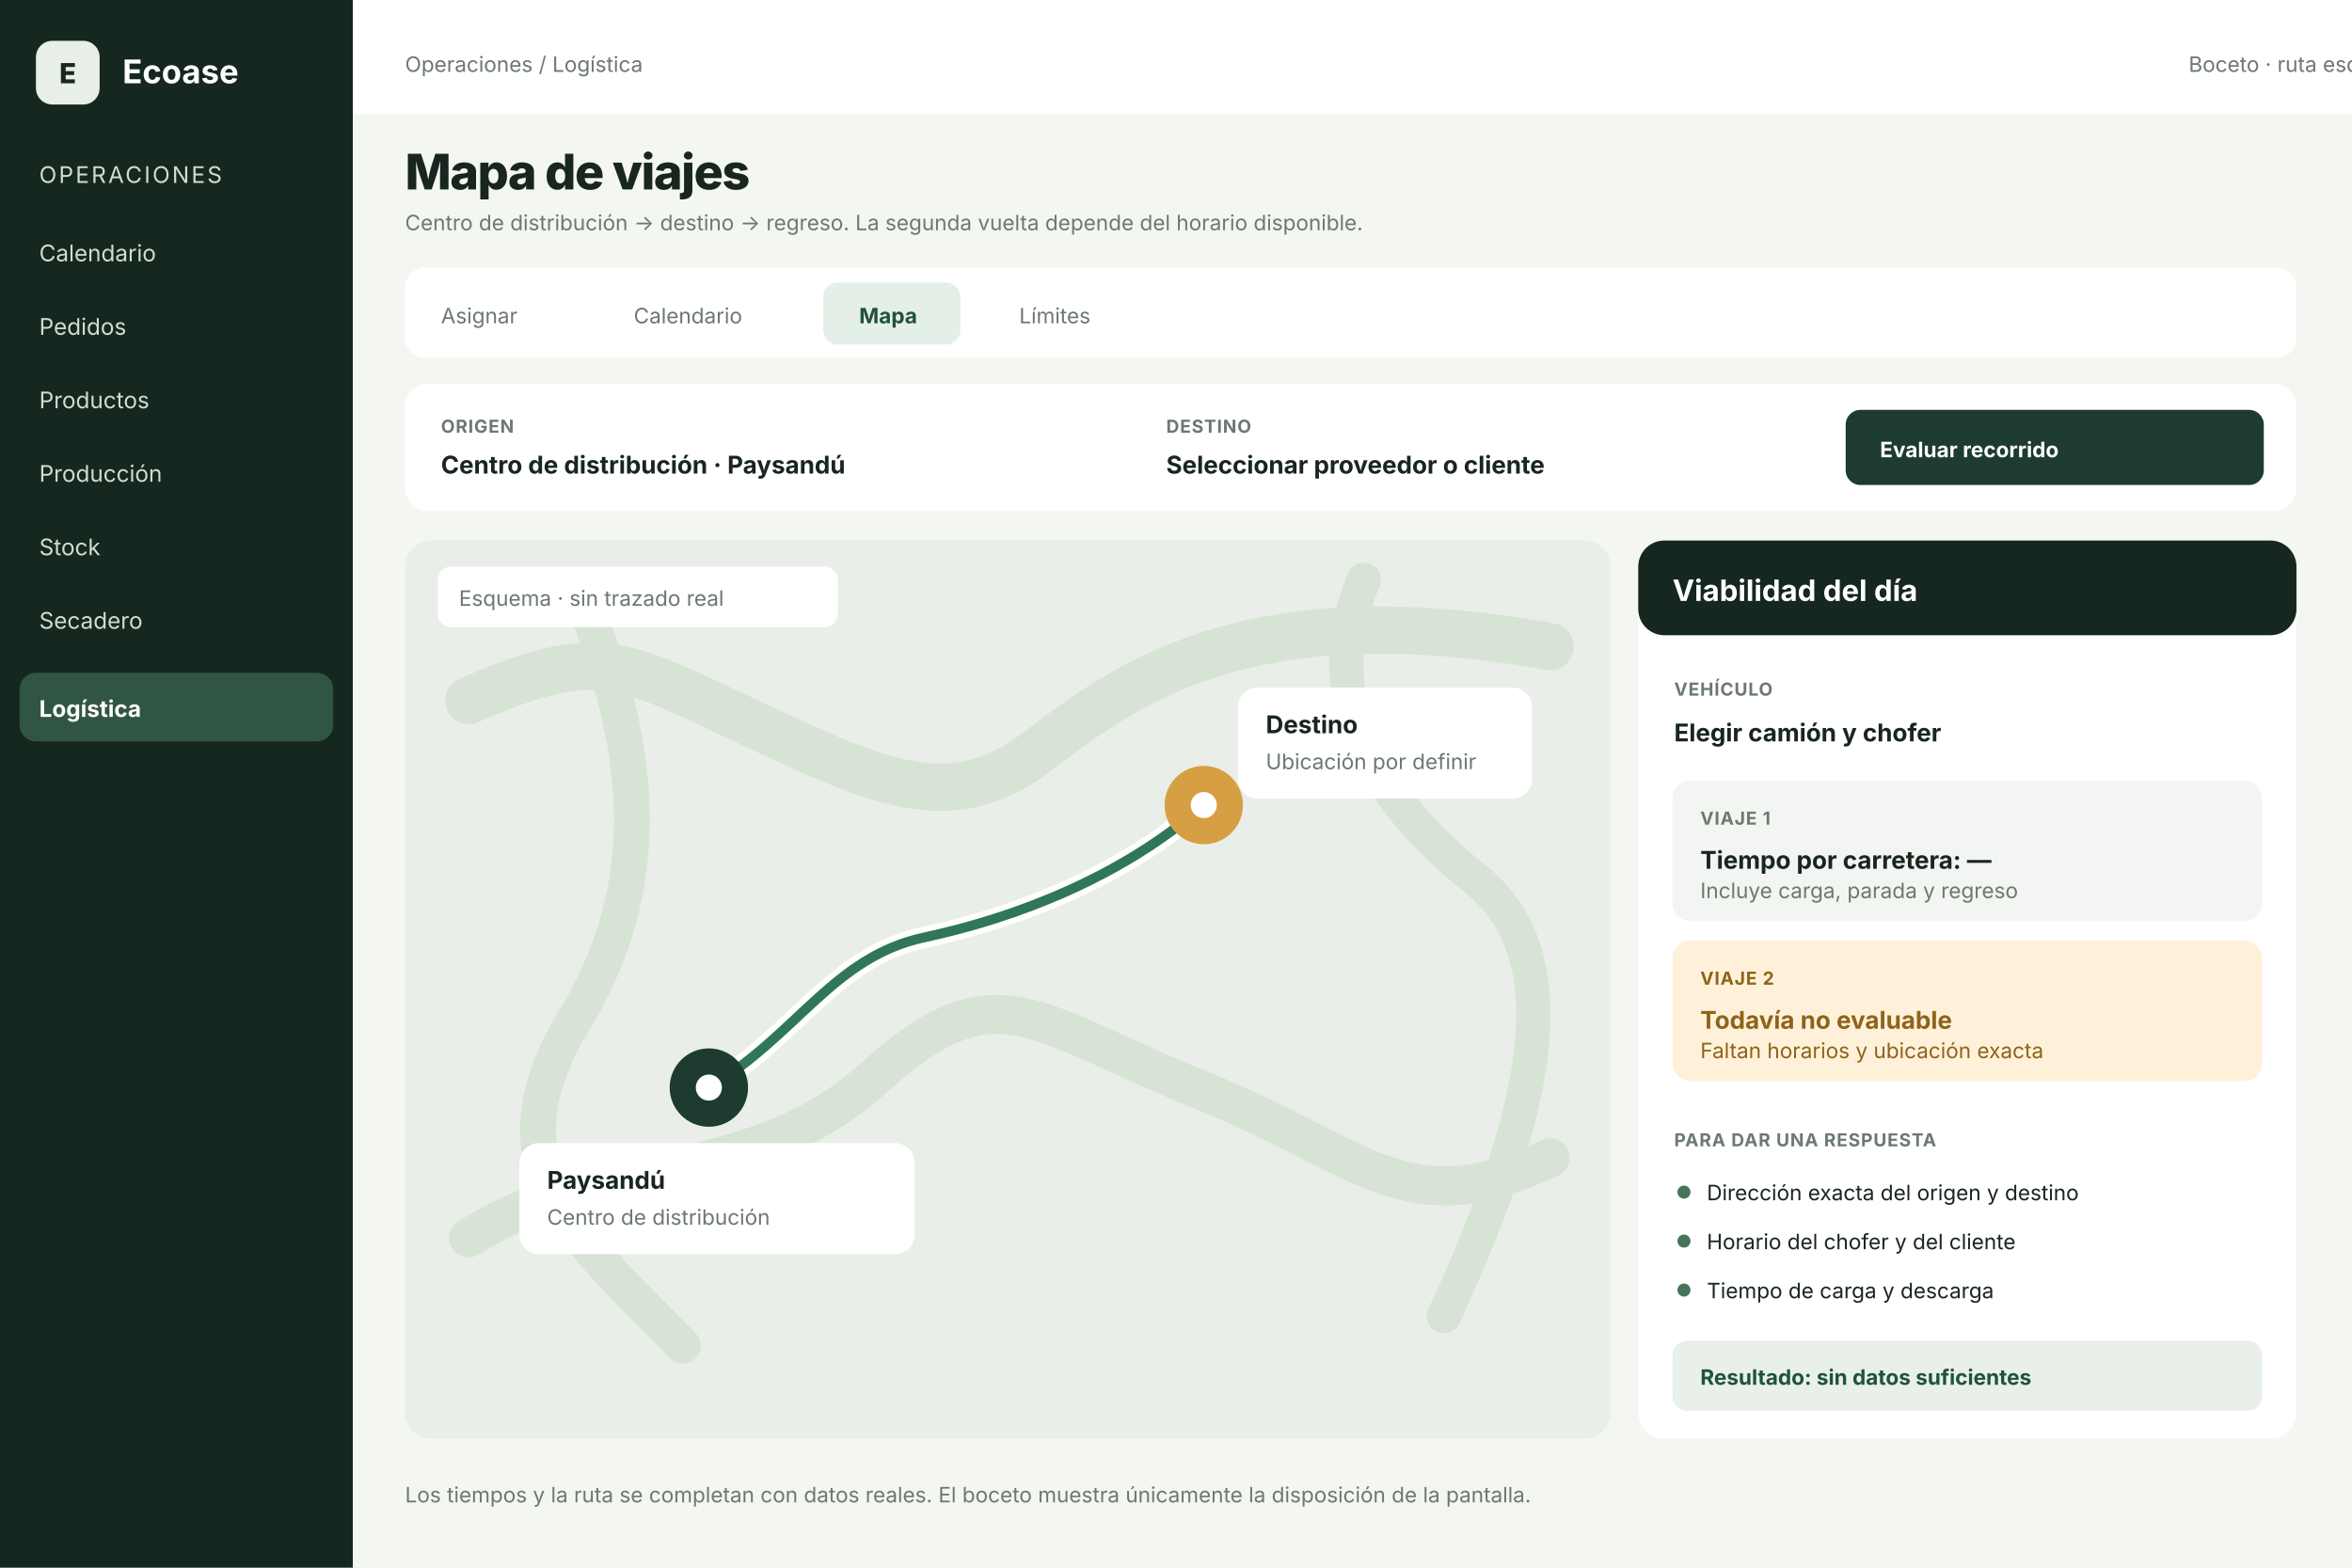
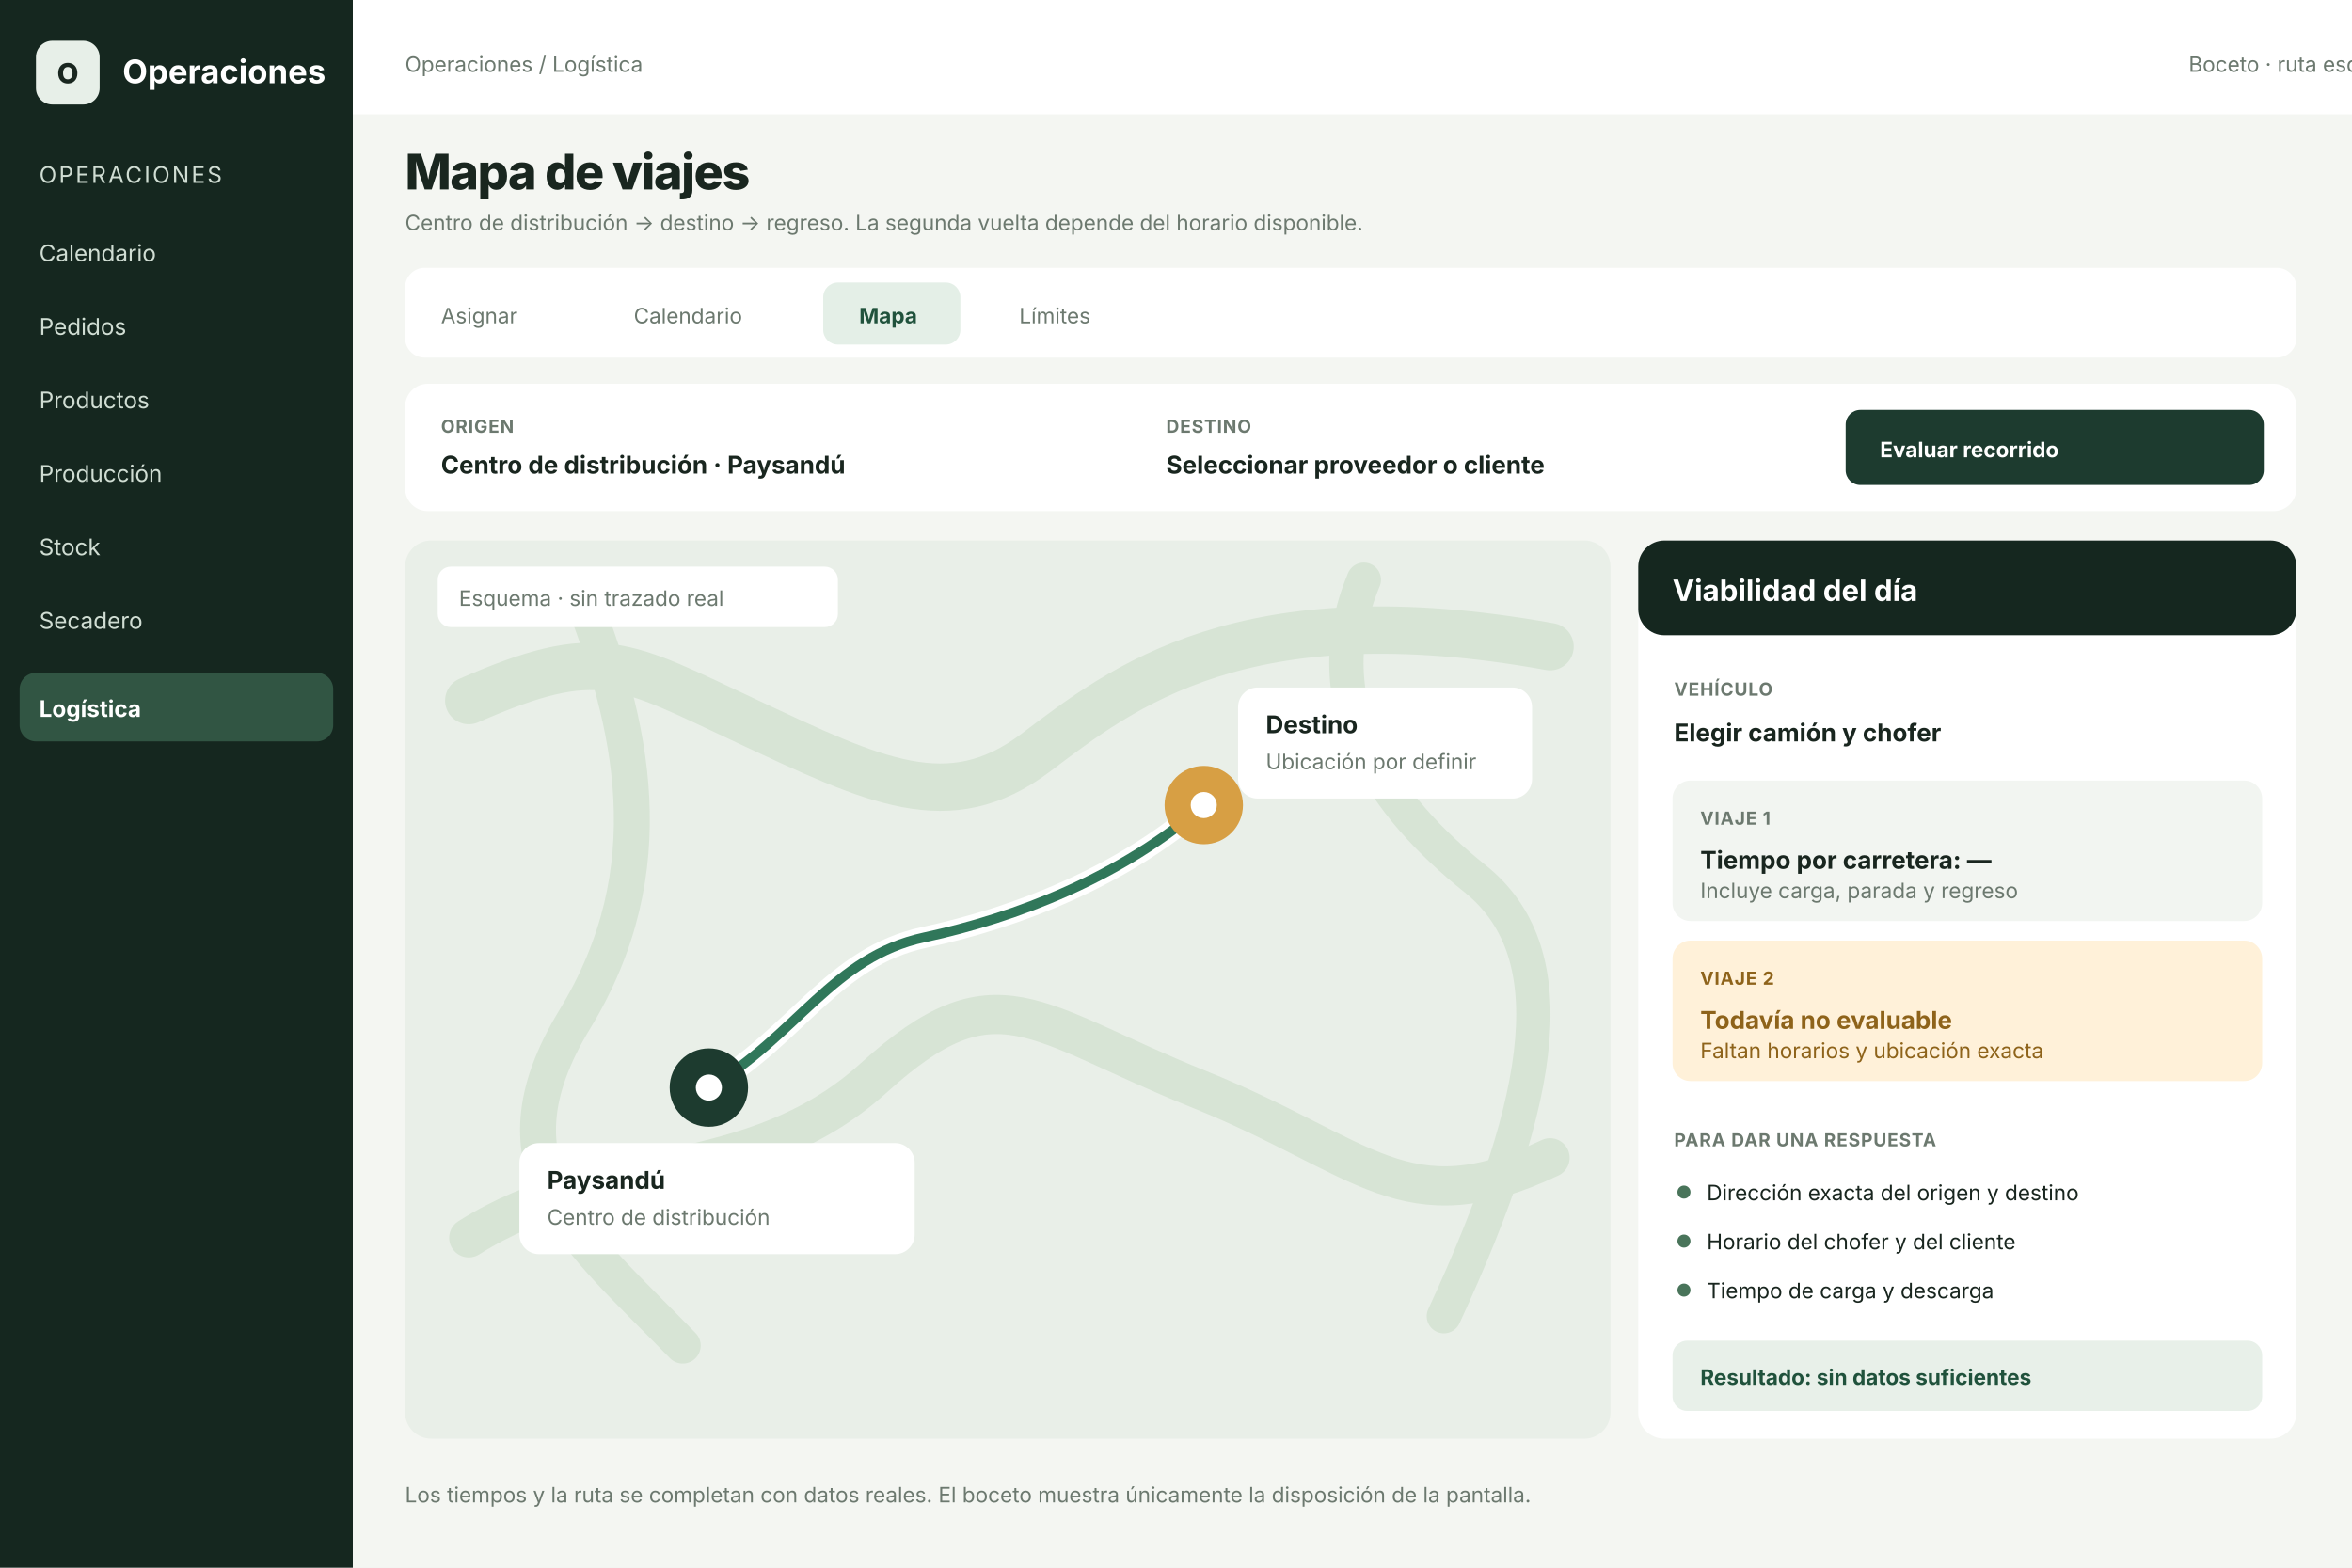
<svg xmlns="http://www.w3.org/2000/svg" width="1440" height="960" viewBox="0 0 1440 960" role="img" aria-labelledby="title desc" font-family="Arial, sans-serif">
  <style>
    text{font-family:Inter,Arial,sans-serif;fill:#19261f}.muted{fill:#6c796f}.small{font-size:13px}.body{font-size:15px}.caption{font-size:11px;font-weight:700;letter-spacing:.5px}.h1{font-size:30px;font-weight:760;letter-spacing:-.8px}.semibold{font-weight:700}.white{fill:#fff}.nav{fill:#d0ddd3;font-size:14px}.green{fill:#20523c}.amber{fill:#8e631a}
  </style>
  <rect width="1440" height="960" fill="#f4f6f2" />
  <rect width="216" height="960" fill="#15271f" />
  <rect x="22" y="25" width="39" height="39" rx="10" fill="#e7efe8" />
-   <text x="41.5" y="51" text-anchor="middle" font-size="17" font-weight="800" fill="#15271f">E</text>
-   <text x="75" y="51" fill="#ffffff" class="white" font-size="20" font-weight="750">Ecoase</text>
+   <text x="41.5" y="51" text-anchor="middle" font-size="17" font-weight="800" fill="#15271f">O</text>
+   <text x="75" y="51" fill="#ffffff" class="white" font-size="20" font-weight="750">Operaciones</text>
  <text x="24" y="112" fill="#d0ddd3" class="nav" font-size="11" letter-spacing="1.3">OPERACIONES</text>
  <text x="24" y="160" fill="#d0ddd3" class="nav">Calendario</text>
  <text x="24" y="205" fill="#d0ddd3" class="nav">Pedidos</text>
  <text x="24" y="250" fill="#d0ddd3" class="nav">Productos</text>
  <text x="24" y="295" fill="#d0ddd3" class="nav">Producción</text>
  <text x="24" y="340" fill="#d0ddd3" class="nav">Stock</text>
  <text x="24" y="385" fill="#d0ddd3" class="nav">Secadero</text>
  <rect x="12" y="412" width="192" height="42" rx="10" fill="#315543" />
  <text x="24" y="439" fill="#ffffff" class="white semibold" font-size="14">Logística</text>
  <rect x="216" width="1224" height="70" fill="#fff" />
  <text x="248" y="44" class="muted small">Operaciones  /  Logística</text>
  <text x="1340" y="44" class="muted small">Boceto · ruta esquemática</text>
  <text x="248" y="116" class="h1">Mapa de viajes</text>
  <text x="248" y="141" class="muted small">Centro de distribución → destino → regreso. La segunda vuelta depende del horario disponible.</text>
  <rect x="248" y="164" width="1158" height="55" rx="12" fill="#fff" />
  <text x="270" y="198" class="muted small">Asignar</text>
  <text x="388" y="198" class="muted small">Calendario</text>
  <rect x="504" y="173" width="84" height="38" rx="9" fill="#e4efe7" />
  <text x="526" y="198" class="green small semibold">Mapa</text>
  <text x="624" y="198" class="muted small">Límites</text>
  <rect x="248" y="235" width="1158" height="78" rx="14" fill="#fff" />
  <text x="270" y="265" class="muted caption">ORIGEN</text>
  <text x="270" y="290" class="body semibold">Centro de distribución · Paysandú</text>
  <text x="714" y="265" class="muted caption">DESTINO</text>
  <text x="714" y="290" class="body semibold">Seleccionar proveedor o cliente</text>
  <rect x="1130" y="251" width="256" height="46" rx="9" fill="#1d3b2f" />
  <text x="1151" y="280" fill="#ffffff" class="white small semibold">Evaluar recorrido</text>
  <rect x="248" y="331" width="738" height="550" rx="16" fill="#e9efe8" />
  <path d="M287 429C367 394 381 406 458 442S581 501 634 461 761 362 949 396" fill="none" stroke="#d7e4d5" stroke-width="29" stroke-linecap="round" />
  <path d="M287 758C369 706 460 728 535 660S632 626 734 667 860 751 949 709" fill="none" stroke="#d7e4d5" stroke-width="24" stroke-linecap="round" />
  <path d="M355 362C387 443 408 532 352 624S354 758 418 824" fill="none" stroke="#d7e4d5" stroke-width="22" stroke-linecap="round" />
  <path d="M835 355C803 432 848 494 903 538S948 668 884 806" fill="none" stroke="#d7e4d5" stroke-width="21" stroke-linecap="round" />
  <path d="M434 666C488 634 510 586 566 574S687 537 737 493" fill="none" stroke="#fff" stroke-width="13" stroke-linecap="round" />
  <path d="M434 666C488 634 510 586 566 574S687 537 737 493" fill="none" stroke="#30775a" stroke-width="6" stroke-linecap="round" />
  <circle cx="434" cy="666" r="24" fill="#1d3b2f" />
  <circle cx="434" cy="666" r="8" fill="#fff" />
  <circle cx="737" cy="493" r="24" fill="#d79f44" />
  <circle cx="737" cy="493" r="8" fill="#fff" />
  <rect x="318" y="700" width="242" height="68" rx="12" fill="#fff" />
  <text x="335" y="728" class="body semibold">Paysandú</text>
  <text x="335" y="750" class="small muted">Centro de distribución</text>
  <rect x="758" y="421" width="180" height="68" rx="12" fill="#fff" />
  <text x="775" y="449" class="body semibold">Destino</text>
  <text x="775" y="471" class="small muted">Ubicación por definir</text>
  <rect x="268" y="347" width="245" height="37" rx="8" fill="#fff" />
  <text x="281" y="371" class="small muted">Esquema · sin trazado real</text>
  <rect x="1003" y="331" width="403" height="550" rx="16" fill="#fff" />
  <rect x="1003" y="331" width="403" height="58" rx="16" fill="#15271f" />
  <text x="1024" y="368" fill="#ffffff" class="white" font-size="18" font-weight="700">Viabilidad del día</text>
  <text x="1025" y="426" class="muted caption">VEHÍCULO</text>
  <text x="1025" y="454" class="body semibold">Elegir camión y chofer</text>
  <rect x="1024" y="478" width="361" height="86" rx="11" fill="#f2f5f1" />
  <text x="1041" y="505" class="muted caption">VIAJE 1</text>
  <text x="1041" y="532" class="body semibold">Tiempo por carretera: —</text>
  <text x="1041" y="550" class="small muted">Incluye carga, parada y regreso</text>
  <rect x="1024" y="576" width="361" height="86" rx="11" fill="#fff1d9" />
  <text x="1041" y="603" class="amber caption">VIAJE 2</text>
  <text x="1041" y="630" class="body semibold amber">Todavía no evaluable</text>
  <text x="1041" y="648" class="small amber">Faltan horarios y ubicación exacta</text>
  <text x="1025" y="702" class="muted caption">PARA DAR UNA RESPUESTA</text>
  <circle cx="1031" cy="730" r="4" fill="#49745a" />
  <text x="1045" y="735" class="small">Dirección exacta del origen y destino</text>
  <circle cx="1031" cy="760" r="4" fill="#49745a" />
  <text x="1045" y="765" class="small">Horario del chofer y del cliente</text>
  <circle cx="1031" cy="790" r="4" fill="#49745a" />
  <text x="1045" y="795" class="small">Tiempo de carga y descarga</text>
  <rect x="1024" y="821" width="361" height="43" rx="9" fill="#e8f0e9" />
  <text x="1041" y="848" class="green small semibold">Resultado: sin datos suficientes</text>
  <text x="248" y="920" class="muted small">Los tiempos y la ruta se completan con datos reales. El boceto muestra únicamente la disposición de la pantalla.</text>
</svg>
